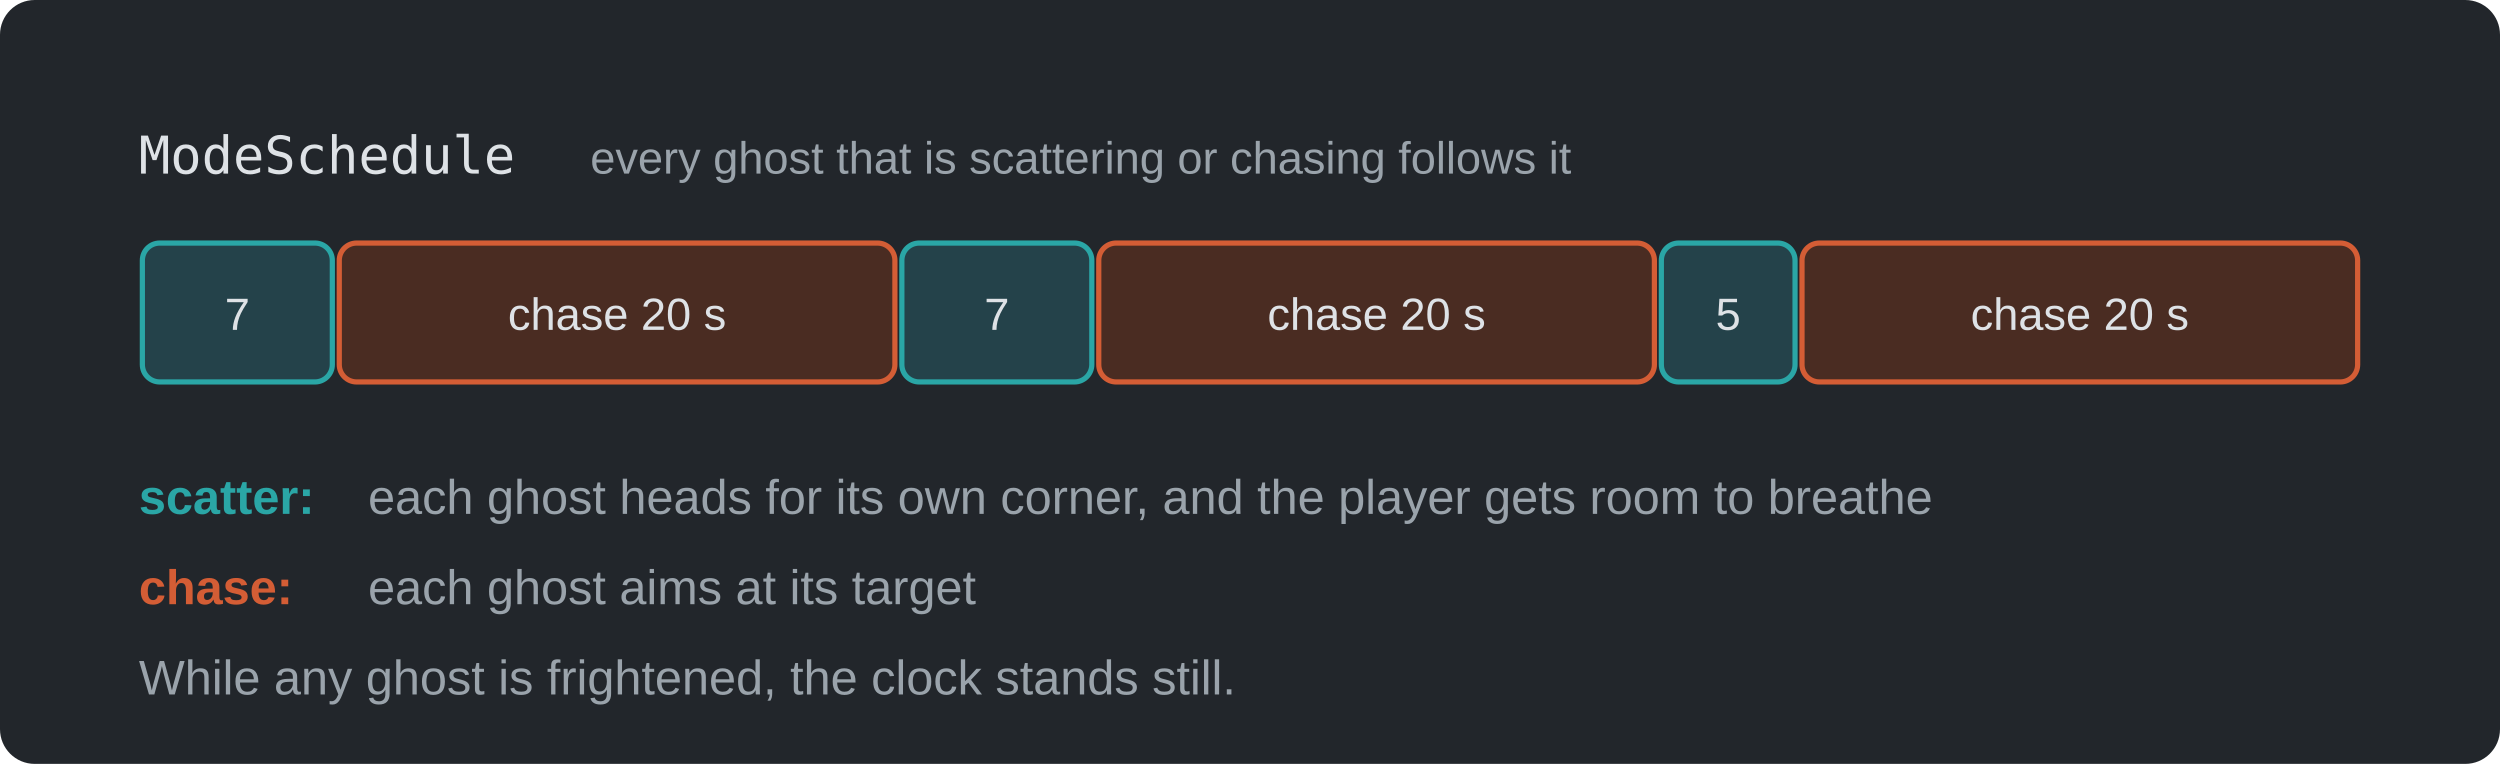
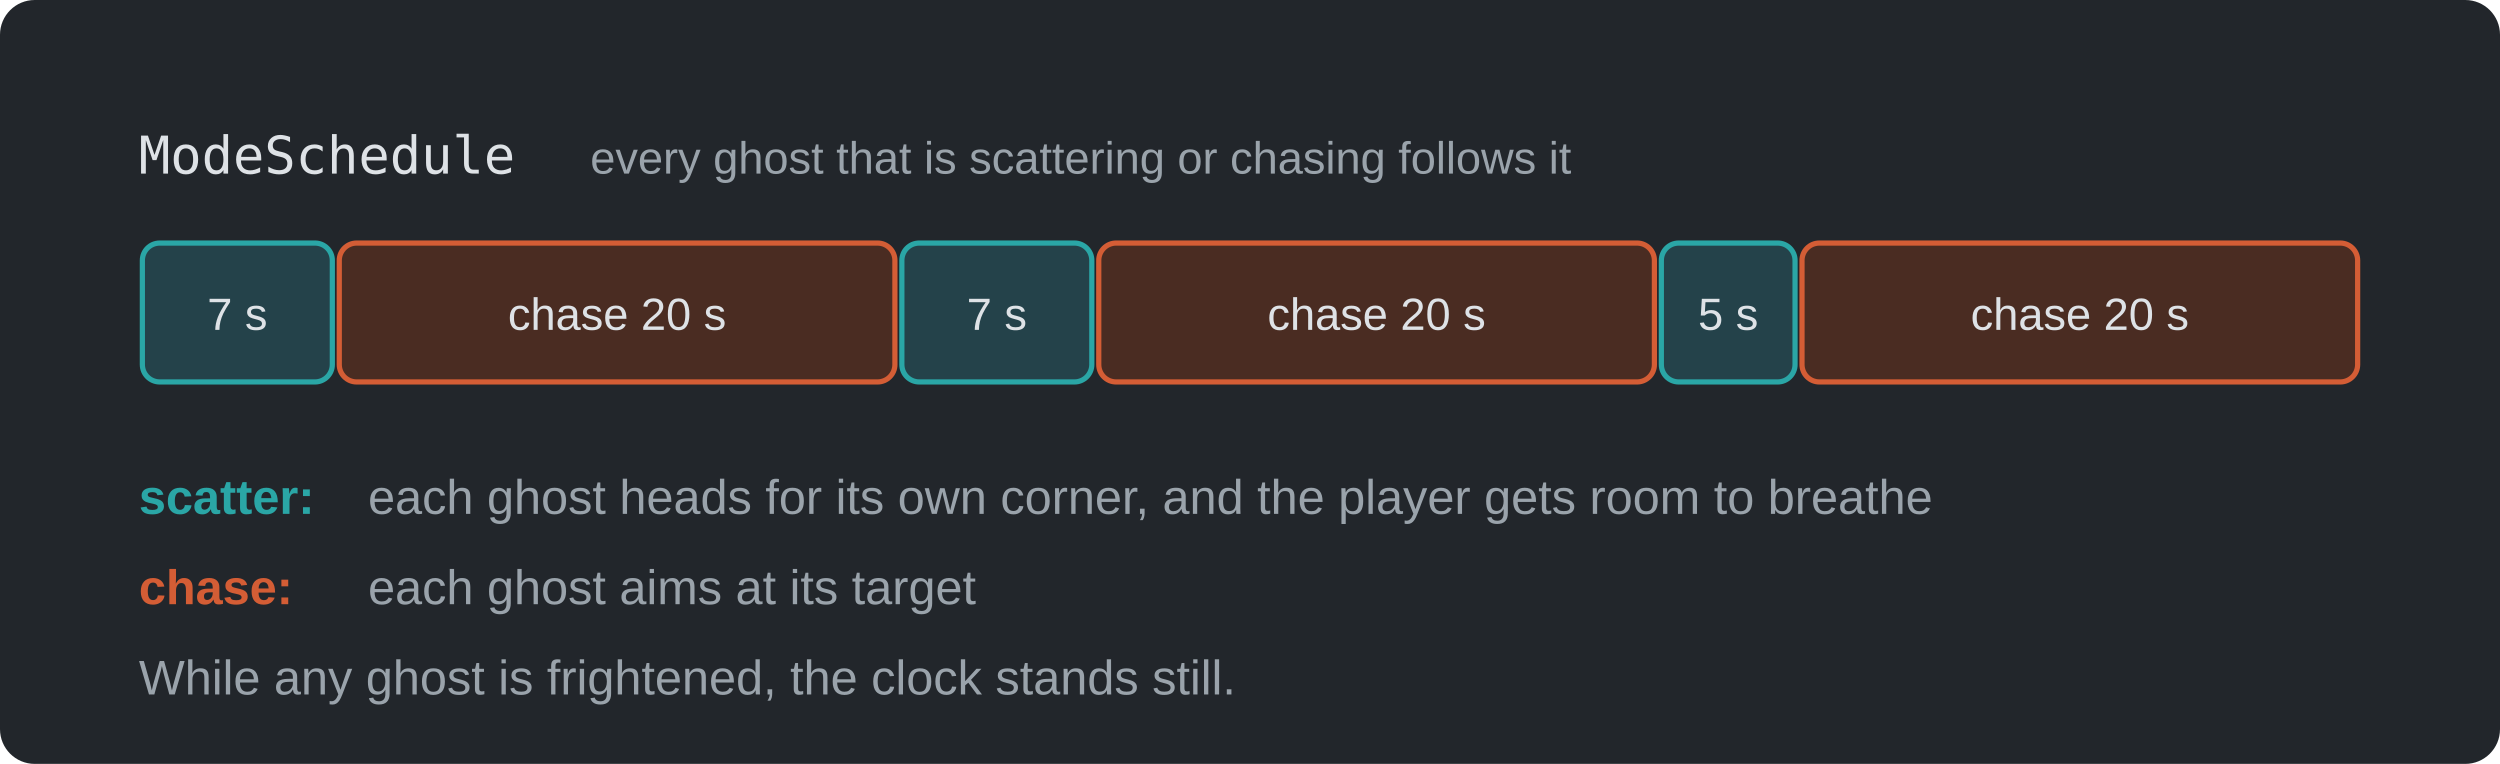
<svg xmlns="http://www.w3.org/2000/svg" viewBox="0 0 720 220" width="720" height="220" role="img">
  <rect width="720" height="220" rx="10" fill="#22262b" />
  <rect x="41" y="70" width="54.709" height="40" fill="#24424a" rx="5" stroke="#2aa6a6" stroke-width="1.5" />
-   <text x="68.354" y="95" font-family="'Segoe UI', system-ui, -apple-system, 'Helvetica Neue', Arial, sans-serif" font-size="13" fill="#dee2e6" text-anchor="middle" font-weight="normal">7</text>
+   <text x="68.354" y="95" font-family="'Segoe UI', system-ui, -apple-system, 'Helvetica Neue', Arial, sans-serif" font-size="13" fill="#dee2e6" text-anchor="middle" font-weight="normal">7 s</text>
  <rect x="97.709" y="70" width="160.025" height="40" fill="#4a2c22" rx="5" stroke="#d45d35" stroke-width="1.5" />
  <text x="177.722" y="95" font-family="'Segoe UI', system-ui, -apple-system, 'Helvetica Neue', Arial, sans-serif" font-size="13" fill="#dee2e6" text-anchor="middle" font-weight="normal">chase 20 s</text>
  <rect x="259.734" y="70" width="54.709" height="40" fill="#24424a" rx="5" stroke="#2aa6a6" stroke-width="1.5" />
-   <text x="287.089" y="95" font-family="'Segoe UI', system-ui, -apple-system, 'Helvetica Neue', Arial, sans-serif" font-size="13" fill="#dee2e6" text-anchor="middle" font-weight="normal">7</text>
+   <text x="287.089" y="95" font-family="'Segoe UI', system-ui, -apple-system, 'Helvetica Neue', Arial, sans-serif" font-size="13" fill="#dee2e6" text-anchor="middle" font-weight="normal">7 s</text>
  <rect x="316.443" y="70" width="160.025" height="40" fill="#4a2c22" rx="5" stroke="#d45d35" stroke-width="1.5" />
  <text x="396.456" y="95" font-family="'Segoe UI', system-ui, -apple-system, 'Helvetica Neue', Arial, sans-serif" font-size="13" fill="#dee2e6" text-anchor="middle" font-weight="normal">chase 20 s</text>
  <rect x="478.468" y="70" width="38.506" height="40" fill="#24424a" rx="5" stroke="#2aa6a6" stroke-width="1.5" />
-   <text x="497.722" y="95" font-family="'Segoe UI', system-ui, -apple-system, 'Helvetica Neue', Arial, sans-serif" font-size="13" fill="#dee2e6" text-anchor="middle" font-weight="normal">5</text>
+   <text x="497.722" y="95" font-family="'Segoe UI', system-ui, -apple-system, 'Helvetica Neue', Arial, sans-serif" font-size="13" fill="#dee2e6" text-anchor="middle" font-weight="normal">5 s</text>
  <rect x="518.975" y="70" width="160.025" height="40" fill="#4a2c22" rx="5" stroke="#d45d35" stroke-width="1.5" />
  <text x="598.987" y="95" font-family="'Segoe UI', system-ui, -apple-system, 'Helvetica Neue', Arial, sans-serif" font-size="13" fill="#dee2e6" text-anchor="middle" font-weight="normal">chase 20 s</text>
  <text x="40" y="50" font-family="Consolas, 'Cascadia Mono', Menlo, monospace" font-size="15" fill="#dee2e6" text-anchor="start" font-weight="normal">ModeSchedule</text>
  <text x="170" y="50" font-family="'Segoe UI', system-ui, -apple-system, 'Helvetica Neue', Arial, sans-serif" font-size="13" fill="#9aa3ab" text-anchor="start" font-weight="normal">every ghost that is scattering or chasing follows it</text>
  <text x="40" y="148" font-family="'Segoe UI', system-ui, -apple-system, 'Helvetica Neue', Arial, sans-serif" font-size="14" fill="#2aa6a6" text-anchor="start" font-weight="bold">scatter:</text>
  <text x="106" y="148" font-family="'Segoe UI', system-ui, -apple-system, 'Helvetica Neue', Arial, sans-serif" font-size="14" fill="#9aa3ab" text-anchor="start" font-weight="normal">each ghost heads for its own corner, and the player gets room to breathe</text>
  <text x="40" y="174" font-family="'Segoe UI', system-ui, -apple-system, 'Helvetica Neue', Arial, sans-serif" font-size="14" fill="#d45d35" text-anchor="start" font-weight="bold">chase:</text>
  <text x="106" y="174" font-family="'Segoe UI', system-ui, -apple-system, 'Helvetica Neue', Arial, sans-serif" font-size="14" fill="#9aa3ab" text-anchor="start" font-weight="normal">each ghost aims at its target</text>
  <text x="40" y="200" font-family="'Segoe UI', system-ui, -apple-system, 'Helvetica Neue', Arial, sans-serif" font-size="14" fill="#9aa3ab" text-anchor="start" font-weight="normal">While any ghost is frightened, the clock stands still.</text>
</svg>
